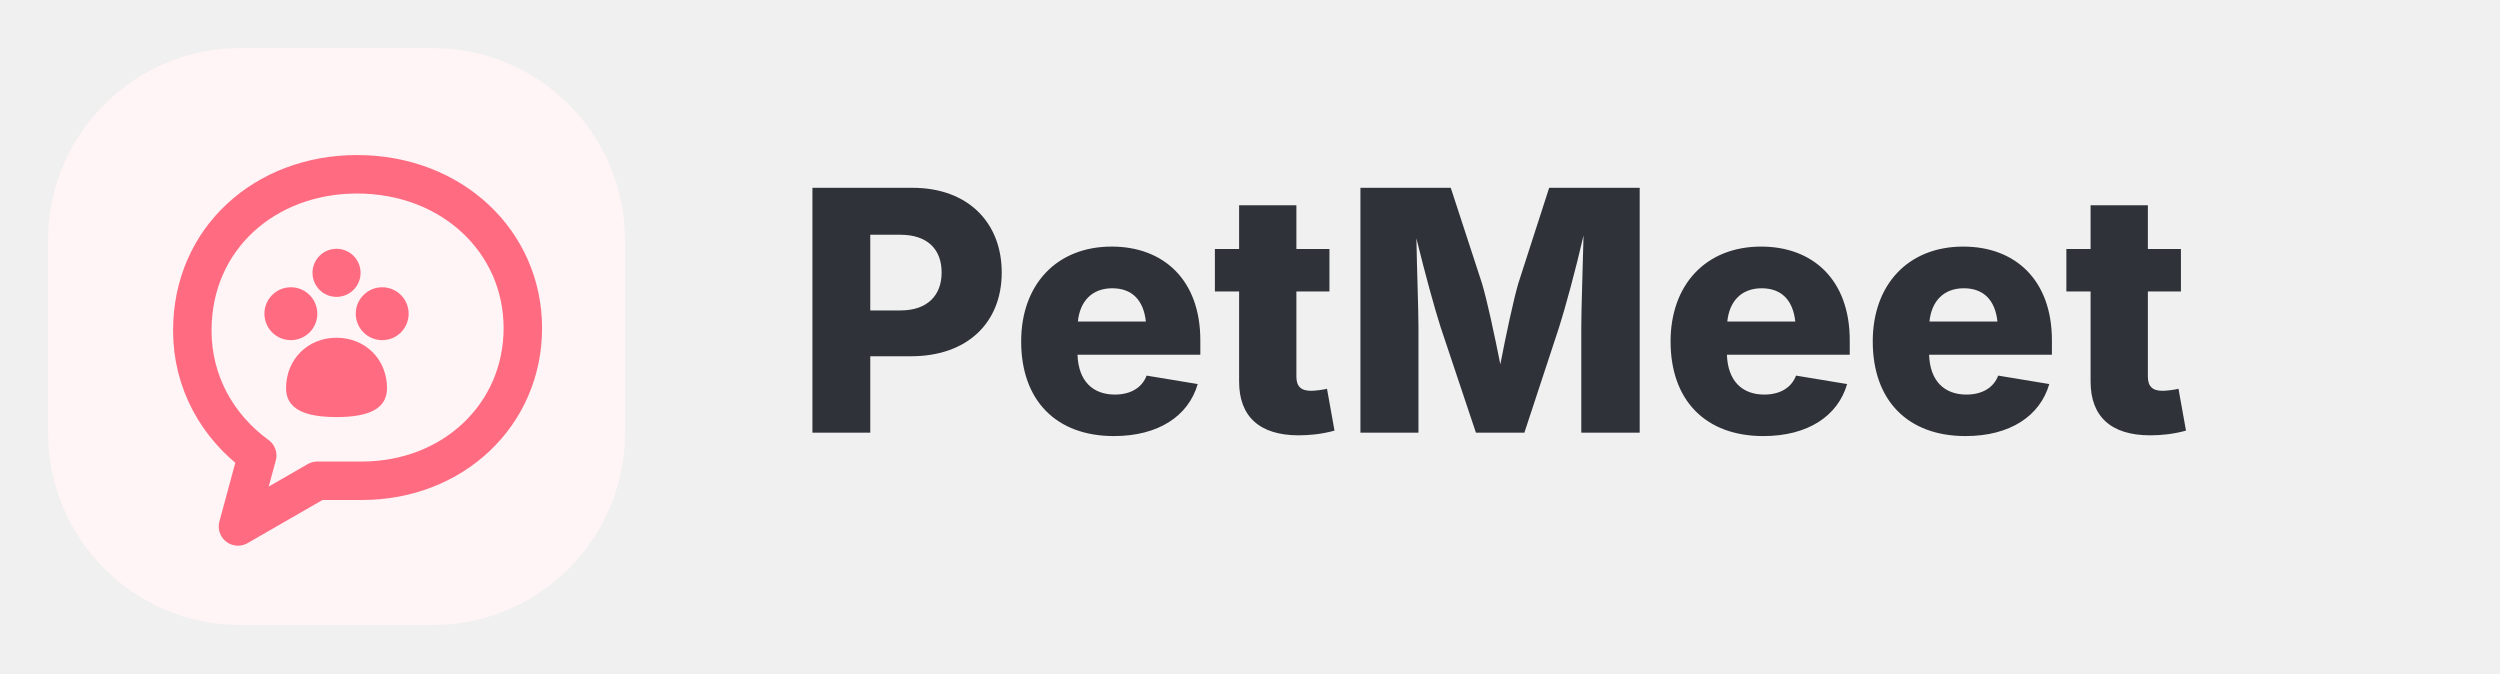
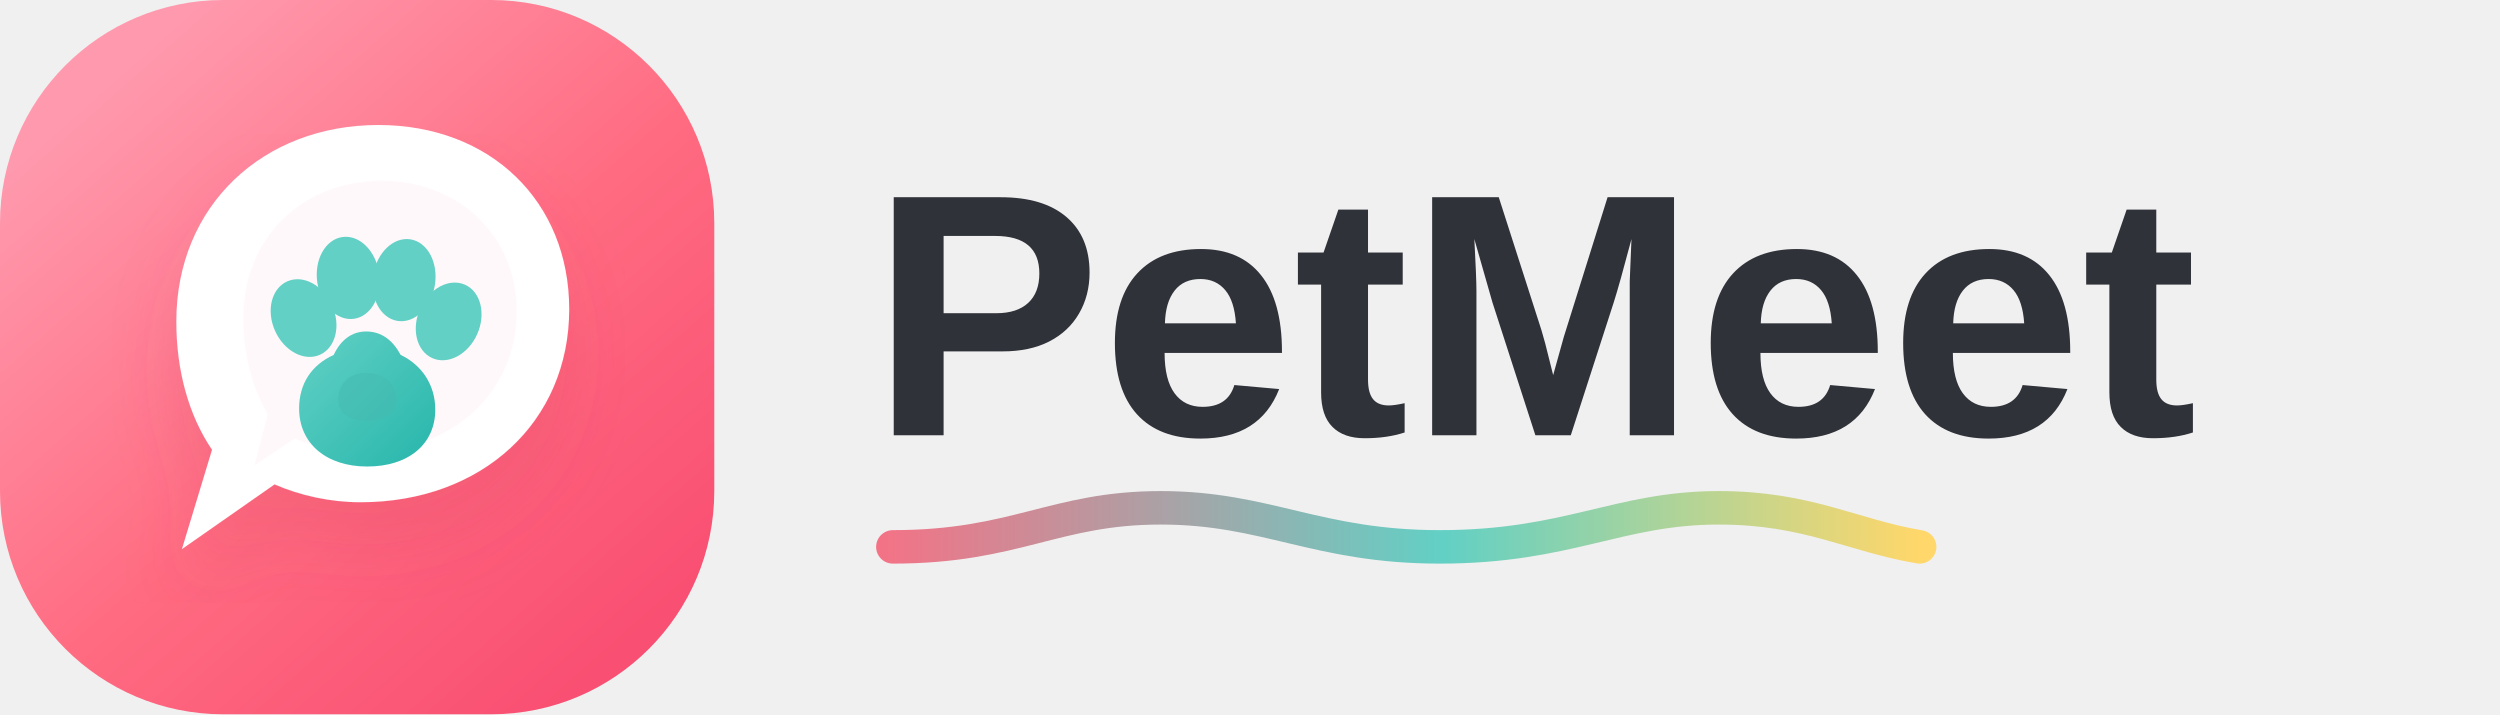
- <svg xmlns="http://www.w3.org/2000/svg" width="208" height="56" viewBox="0 0 208 56" fill="none" role="img" aria-labelledby="title">
-   <rect x="4" y="4" width="48" height="48" rx="16" fill="#FFF4F6" />
-   <path d="M16 27.5C16 19.8 22.1 14.5 29.7 14.5C37.6 14.5 43.5 20.1 43.5 27.3C43.5 34.5 37.7 40 30.1 40H26.4L19.8 43.8L21.4 37.9C18.1 35.5 16 31.8 16 27.5Z" stroke="#FF6B81" stroke-width="3.2" stroke-linejoin="round" />
-   <circle cx="24.2" cy="26.1" r="2.2" fill="#FF6B81" />
-   <circle cx="31.8" cy="26.1" r="2.2" fill="#FF6B81" />
-   <circle cx="28" cy="22.7" r="2" fill="#FF6B81" />
-   <path d="M23.8 32.3C23.8 29.9 25.6 28.1 28 28.1C30.4 28.1 32.2 29.9 32.2 32.3C32.2 34 30.7 34.7 28 34.7C25.3 34.7 23.8 34 23.8 32.3Z" fill="#FF6B81" />
-   <text x="66" y="36" fill="#2F3239" font-family="Inter, 'Segoe UI', Arial, sans-serif" font-size="28" font-weight="760" letter-spacing="0">PetMeet</text>
+ <svg xmlns="http://www.w3.org/2000/svg" width="224" height="64" viewBox="0 0 224 64" fill="none" role="img" aria-labelledby="petmeetUserLogoTitle">
+   <defs>
+     <linearGradient id="pmUserLogoBg" x1="10" y1="6" x2="56" y2="58" gradientUnits="userSpaceOnUse">
+       <stop offset="0" stop-color="#FF9AAE" />
+       <stop offset="0.54" stop-color="#FF6B81" />
+       <stop offset="1" stop-color="#F94F72" />
+     </linearGradient>
+     <linearGradient id="pmUserLogoPad" x1="27" y1="30" x2="38" y2="41" gradientUnits="userSpaceOnUse">
+       <stop offset="0" stop-color="#62D0C5" />
+       <stop offset="1" stop-color="#2BB8AD" />
+     </linearGradient>
+     <linearGradient id="pmUserLogoAccent" x1="75" y1="50" x2="172" y2="50" gradientUnits="userSpaceOnUse">
+       <stop offset="0" stop-color="#FF6B81" />
+       <stop offset="0.56" stop-color="#62D0C5" />
+       <stop offset="1" stop-color="#FFD76A" />
+     </linearGradient>
+     <filter id="pmUserLogoShadow" x="10" y="8" width="46" height="46" color-interpolation-filters="sRGB" filterUnits="userSpaceOnUse">
+       <feDropShadow dx="0" dy="4" stdDeviation="3" flood-color="#D94361" flood-opacity="0.2" />
+     </filter>
+   </defs>
+   <rect width="64" height="64" rx="20" fill="url(#pmUserLogoBg)" />
+   <path d="M15.8 28.8C15.8 18.4 23.6 11.2 33.9 11.2C44 11.2 51 18.1 51 27.7C51 37.8 43.2 45 32.3 45C29.6 45 26.9 44.4 24.6 43.4L16.3 49.2L19 40.3C16.9 37.2 15.8 33.2 15.8 28.8Z" fill="white" filter="url(#pmUserLogoShadow)" />
+   <path d="M21.8 28.5C21.8 21.2 27.2 16.2 34.2 16.2C41 16.2 46.3 21 46.3 27.9C46.3 35.2 40.5 40.5 32.5 40.5C30.3 40.5 28.3 40.1 26.4 39.3L22.8 41.7L24 37.1C22.6 34.8 21.8 31.7 21.8 28.5Z" fill="#FFF8FA" />
+   <ellipse cx="27.2" cy="28.5" rx="2.8" ry="3.6" fill="#62D0C5" transform="rotate(-24 27.2 28.5)" />
+   <ellipse cx="31.2" cy="24.9" rx="2.8" ry="3.7" fill="#62D0C5" transform="rotate(-8 31.2 24.9)" />
+   <ellipse cx="36.2" cy="25.1" rx="2.8" ry="3.7" fill="#62D0C5" transform="rotate(9 36.2 25.1)" />
+   <ellipse cx="40.2" cy="28.8" rx="2.8" ry="3.6" fill="#62D0C5" transform="rotate(24 40.2 28.8)" />
+   <path d="M26.8 36.6C26.8 34.4 27.9 32.7 29.9 31.8C30.5 30.5 31.5 29.7 32.8 29.7C34.2 29.7 35.2 30.5 35.9 31.8C37.8 32.7 39 34.5 39 36.7C39 39.8 36.6 41.8 32.9 41.8C29.2 41.8 26.8 39.7 26.8 36.6Z" fill="url(#pmUserLogoPad)" />
+   <path d="M30.3 35.8C30.3 34.4 31.3 33.4 32.8 33.4C34.4 33.4 35.5 34.4 35.5 35.8C35.5 37.1 34.4 37.7 32.9 37.7C31.4 37.7 30.3 37.1 30.3 35.8Z" fill="#45B9AF" opacity="0.5" />
+   <text x="78" y="39" fill="#2F3239" font-family="'Segoe UI', Arial, sans-serif" font-size="31" font-weight="800" letter-spacing="0">PetMeet</text>
+   <path d="M80 49C91 49 94.5 45.5 104 45.5C113.5 45.5 118 49 129 49C140.5 49 145 45.5 154 45.5C162 45.5 166 48 172 49" stroke="url(#pmUserLogoAccent)" stroke-width="3" stroke-linecap="round" />
</svg>
